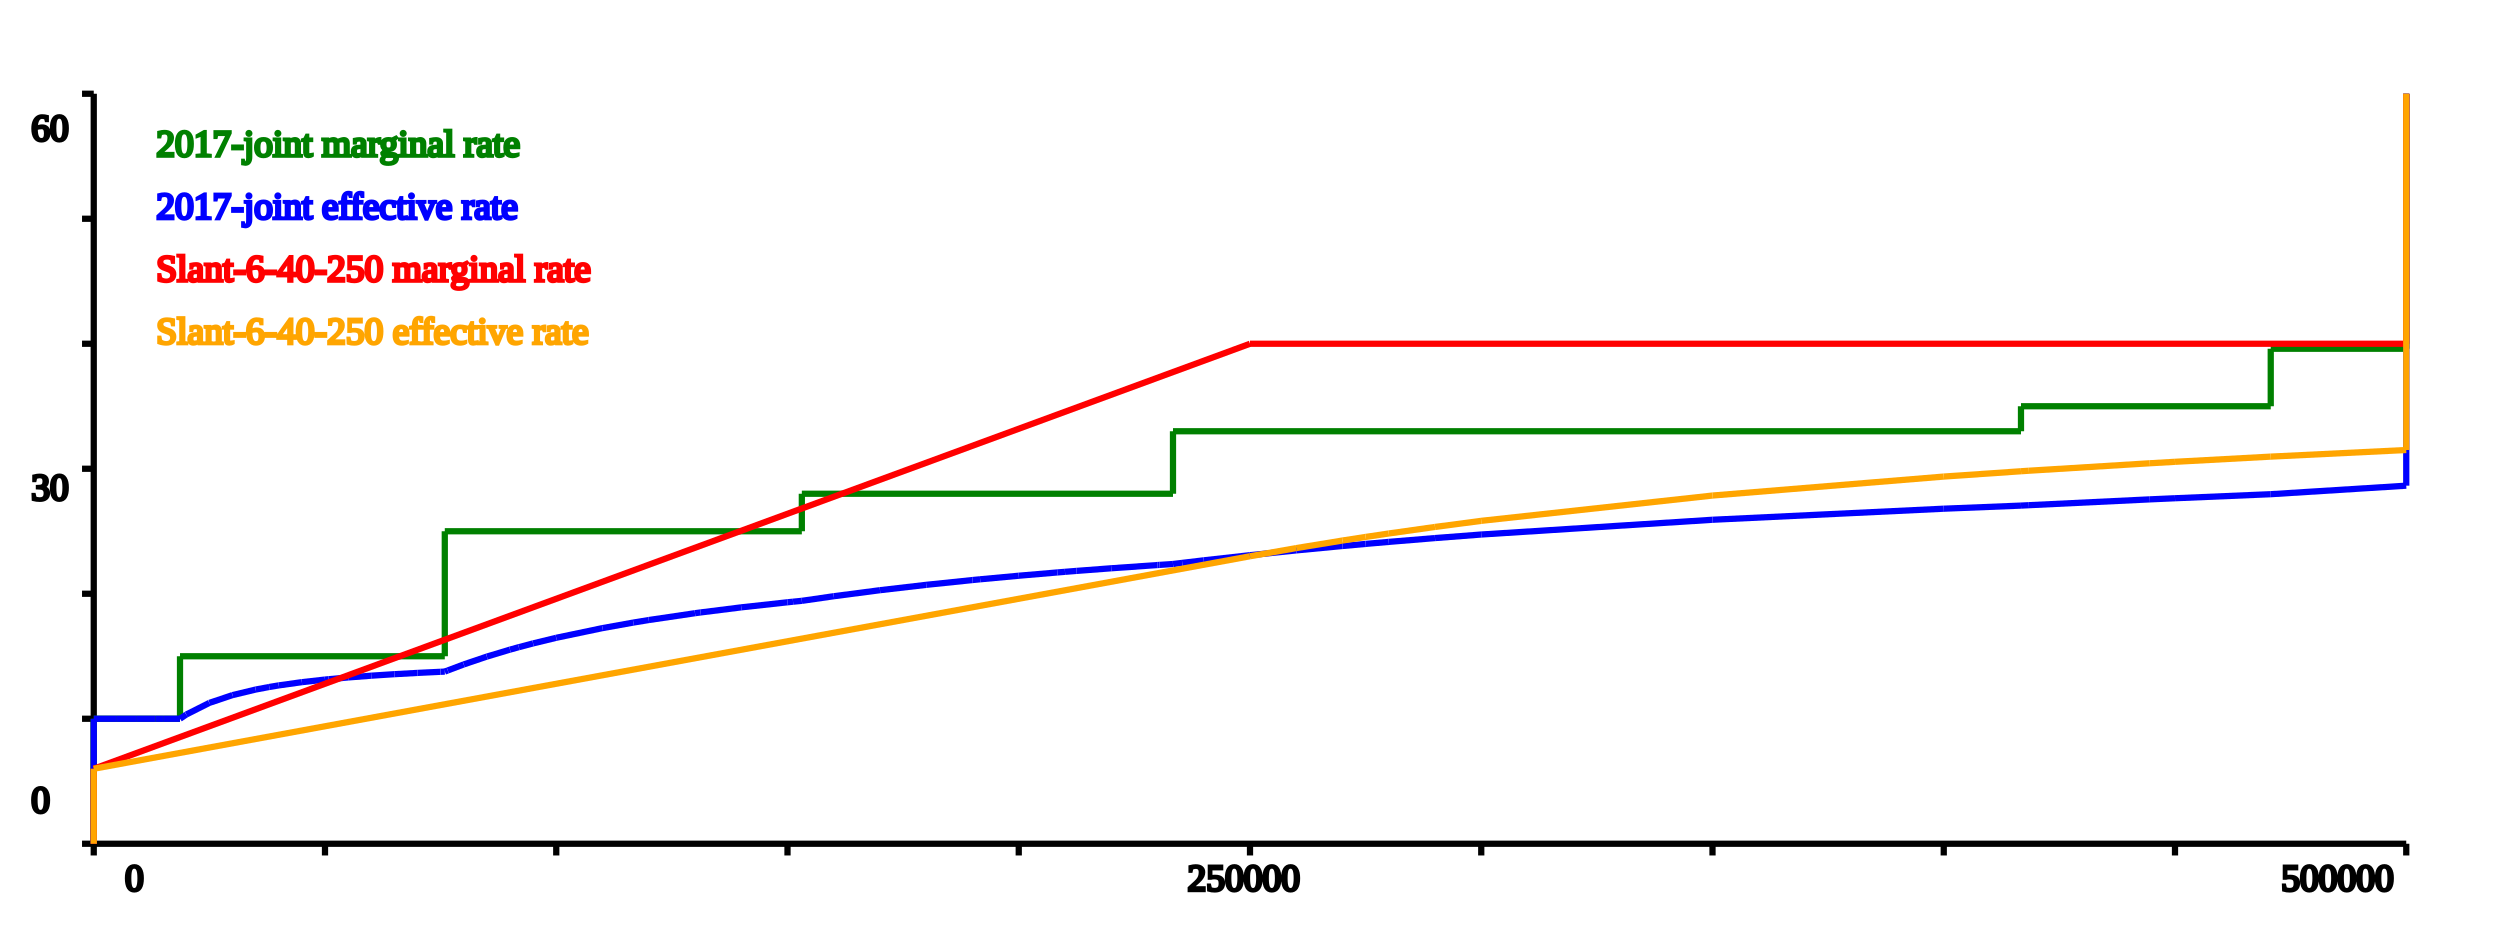
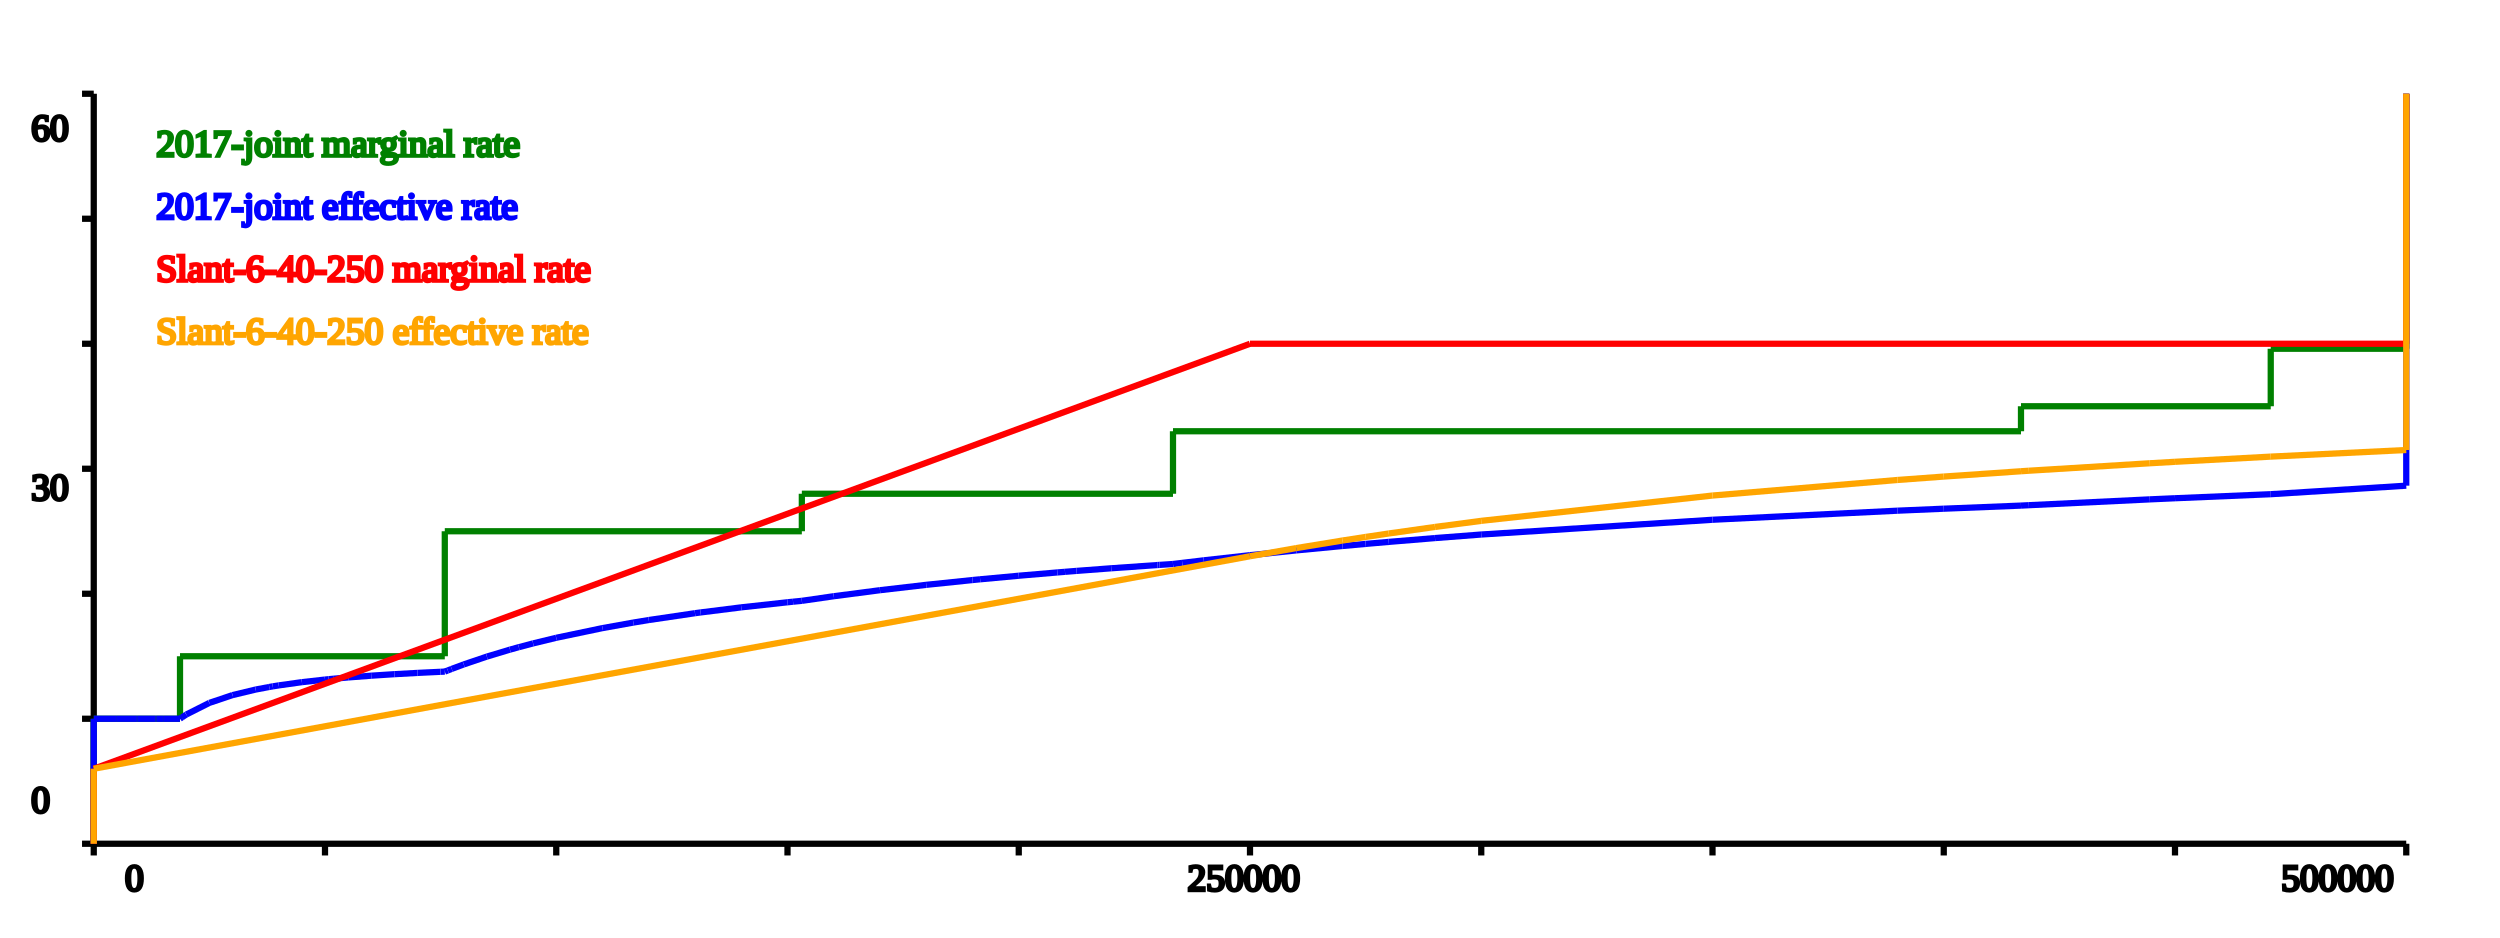
<svg xmlns="http://www.w3.org/2000/svg" height="300" width="800">
-   <g id="n1043370">
-     <g id="axis8892808" />
-     <g id="axisn1907448">
+   <g id="n5000824">
+     <g id="axis7453767" />
+     <g id="axisn4387529">
      <line style="stroke: black; stroke-width: 2" x1="30" x2="770" y1="270" y2="270" />
      <line style="stroke: black; stroke-width: 2" x1="30" x2="30" y1="30" y2="270" />
      <line style="stroke: black; stroke-width: 2" x1="30" x2="30" y1="270" y2="273.75" />
      <text transform="rotate(90,30,277.5)" x="30" y="277.5" />
      <text transform="rotate(90,29.99926,277.5)" x="29.999" y="277.5" />
      <line style="stroke: black; stroke-width: 2" x1="104" x2="104" y1="270" y2="273.75" />
      <text transform="rotate(90,104,277.5)" x="104" y="277.5" />
      <text transform="rotate(90,103.9993,277.5)" x="103.999" y="277.5" />
      <line style="stroke: black; stroke-width: 2" x1="178" x2="178" y1="270" y2="273.75" />
      <text transform="rotate(90,178,277.5)" x="178" y="277.5" />
      <text transform="rotate(90,177.9993,277.5)" x="177.999" y="277.5" />
      <line style="stroke: black; stroke-width: 2" x1="252" x2="252" y1="270" y2="273.75" />
      <text transform="rotate(90,252,277.5)" x="252" y="277.5" />
      <text transform="rotate(90,251.9993,277.5)" x="251.999" y="277.5" />
      <line style="stroke: black; stroke-width: 2" x1="326" x2="326" y1="270" y2="273.75" />
      <text transform="rotate(90,326,277.5)" x="326" y="277.5" />
      <text transform="rotate(90,325.9993,277.5)" x="325.999" y="277.5" />
      <line style="stroke: black; stroke-width: 2" x1="400" x2="400" y1="270" y2="273.75" />
      <text transform="rotate(90,400,277.5)" x="400" y="277.5" />
      <text transform="rotate(90,399.9993,277.5)" x="399.999" y="277.5" />
      <line style="stroke: black; stroke-width: 2" x1="474" x2="474" y1="270" y2="273.75" />
      <text transform="rotate(90,474,277.5)" x="474" y="277.5" />
      <text transform="rotate(90,473.9993,277.5)" x="473.999" y="277.5" />
      <line style="stroke: black; stroke-width: 2" x1="548" x2="548" y1="270" y2="273.75" />
      <text transform="rotate(90,548,277.5)" x="548" y="277.5" />
      <text transform="rotate(90,547.9993,277.5)" x="547.999" y="277.5" />
      <line style="stroke: black; stroke-width: 2" x1="622" x2="622" y1="270" y2="273.75" />
      <text transform="rotate(90,622,277.5)" x="622" y="277.5" />
      <text transform="rotate(90,621.9993,277.5)" x="621.999" y="277.5" />
      <line style="stroke: black; stroke-width: 2" x1="696" x2="696" y1="270" y2="273.75" />
      <text transform="rotate(90,696,277.5)" x="696" y="277.5" />
      <text transform="rotate(90,695.9993,277.5)" x="695.999" y="277.5" />
      <line style="stroke: black; stroke-width: 2" x1="770" x2="770" y1="270" y2="273.75" />
      <text transform="rotate(90,770,277.5)" x="770" y="277.5" />
      <text transform="rotate(90,769.9993,277.5)" x="769.999" y="277.5" />
      <line style="stroke: black; stroke-width: 2" x1="30" x2="26.25" y1="270" y2="270" />
      <text x="0" y="270" />
      <text x="29.999" y="270" />
      <line style="stroke: black; stroke-width: 2" x1="30" x2="26.25" y1="230" y2="230" />
      <text x="0" y="230" />
      <text x="30.014" y="230" />
      <line style="stroke: black; stroke-width: 2" x1="30" x2="26.25" y1="190" y2="190" />
      <text x="0" y="190" />
      <text x="30.029" y="190" />
      <line style="stroke: black; stroke-width: 2" x1="30" x2="26.25" y1="150" y2="150" />
      <text x="0" y="150" />
      <text x="30.044" y="150" />
      <line style="stroke: black; stroke-width: 2" x1="30" x2="26.25" y1="110" y2="110" />
      <text x="0" y="110" />
      <text x="30.058" y="110" />
      <line style="stroke: black; stroke-width: 2" x1="30" x2="26.25" y1="70" y2="70" />
      <text x="0" y="70" />
      <text x="30.073" y="70" />
      <line style="stroke: black; stroke-width: 2" x1="30" x2="26.25" y1="30" y2="30" />
      <text x="0" y="30" />
      <text x="30.088" y="30" />
    </g>
  </g>
  <text fill="black" stroke="black" x="40" y="285">0</text>
  <text fill="black" stroke="black" x="380" y="285">250000</text>
  <text fill="black" stroke="black" x="730" y="285">500000</text>
  <text fill="black" stroke="black" x="10" y="260">0</text>
  <text fill="black" stroke="black" x="10" y="160">30</text>
  <text fill="black" stroke="black" x="10" y="45">60</text>
-   <g id="n9287785">
-     <g id="line7072036" />
-     <g id="linen6986166">
+   <g id="n4129368">
+     <g id="line0211553" />
+     <g id="linen6718139">
      <line style="fill: green; stroke: green; stroke-width: 2" x1="30" x2="30" y1="270" y2="230" />
      <line style="fill: green; stroke: green; stroke-width: 2" x1="30" x2="57.602" y1="230" y2="230" />
      <line style="fill: green; stroke: green; stroke-width: 2" x1="57.602" x2="57.602" y1="230" y2="210" />
      <line style="fill: green; stroke: green; stroke-width: 2" x1="57.602" x2="142.332" y1="210" y2="210" />
      <line style="fill: green; stroke: green; stroke-width: 2" x1="142.332" x2="142.332" y1="210" y2="170" />
      <line style="fill: green; stroke: green; stroke-width: 2" x1="142.332" x2="256.588" y1="170" y2="170" />
      <line style="fill: green; stroke: green; stroke-width: 2" x1="256.588" x2="256.588" y1="170" y2="158" />
      <line style="fill: green; stroke: green; stroke-width: 2" x1="256.588" x2="375.358" y1="158" y2="158" />
      <line style="fill: green; stroke: green; stroke-width: 2" x1="375.358" x2="375.358" y1="158" y2="138" />
      <line style="fill: green; stroke: green; stroke-width: 2" x1="375.358" x2="646.716" y1="138" y2="138" />
      <line style="fill: green; stroke: green; stroke-width: 2" x1="646.716" x2="646.716" y1="138" y2="130" />
      <line style="fill: green; stroke: green; stroke-width: 2" x1="646.716" x2="726.636" y1="130" y2="130" />
      <line style="fill: green; stroke: green; stroke-width: 2" x1="726.636" x2="726.636" y1="130" y2="111.6" />
      <line style="fill: green; stroke: green; stroke-width: 2" x1="726.636" x2="770" y1="111.6" y2="111.6" />
      <line style="fill: green; stroke: green; stroke-width: 2" x1="770" x2="770" y1="111.6" y2="30" />
    </g>
  </g>
  <text fill="green" stroke="green" x="50" y="50">2017-joint marginal rate</text>
-   <g id="n6136576">
-     <g id="line2073117" />
-     <g id="linen4618456">
+   <g id="n4272512">
+     <g id="line8218201" />
+     <g id="linen4452878">
      <line style="fill: blue; stroke: blue; stroke-width: 2" x1="30" x2="30" y1="270" y2="230" />
      <line style="fill: blue; stroke: blue; stroke-width: 2" x1="30" x2="37.4" y1="230" y2="230" />
      <line style="fill: blue; stroke: blue; stroke-width: 2" x1="37.4" x2="43.801" y1="230" y2="230" />
-       <line style="fill: blue; stroke: blue; stroke-width: 2" x1="43.801" x2="44.8" y1="230" y2="230" />
+       <line style="fill: blue; stroke: blue; stroke-width: 2" x1="43.801" x2="44.097" y1="230" y2="230" />
+       <line style="fill: blue; stroke: blue; stroke-width: 2" x1="44.097" x2="44.8" y1="230" y2="230" />
      <line style="fill: blue; stroke: blue; stroke-width: 2" x1="44.8" x2="49.758" y1="230" y2="230" />
-       <line style="fill: blue; stroke: blue; stroke-width: 2" x1="49.758" x2="52.2" y1="230" y2="230" />
+       <line style="fill: blue; stroke: blue; stroke-width: 2" x1="49.758" x2="50.128" y1="230" y2="230" />
+       <line style="fill: blue; stroke: blue; stroke-width: 2" x1="50.128" x2="52.2" y1="230" y2="230" />
      <line style="fill: blue; stroke: blue; stroke-width: 2" x1="52.2" x2="57.306" y1="230" y2="230" />
      <line style="fill: blue; stroke: blue; stroke-width: 2" x1="57.306" x2="57.602" y1="230" y2="230" />
-       <line style="fill: blue; stroke: blue; stroke-width: 2" x1="57.602" x2="59.6" y1="230" y2="228.65" />
+       <line style="fill: blue; stroke: blue; stroke-width: 2" x1="57.602" x2="58.194" y1="230" y2="229.58" />
+       <line style="fill: blue; stroke: blue; stroke-width: 2" x1="58.194" x2="59.6" y1="229.58" y2="228.65" />
      <line style="fill: blue; stroke: blue; stroke-width: 2" x1="59.6" x2="67" y1="228.65" y2="224.92" />
      <line style="fill: blue; stroke: blue; stroke-width: 2" x1="67" x2="74.4" y1="224.92" y2="222.433" />
      <line style="fill: blue; stroke: blue; stroke-width: 2" x1="74.4" x2="81.8" y1="222.433" y2="220.657" />
      <line style="fill: blue; stroke: blue; stroke-width: 2" x1="81.8" x2="86.166" y1="220.657" y2="219.829" />
-       <line style="fill: blue; stroke: blue; stroke-width: 2" x1="86.166" x2="89.2" y1="219.829" y2="219.325" />
+       <line style="fill: blue; stroke: blue; stroke-width: 2" x1="86.166" x2="87.276" y1="219.829" y2="219.638" />
+       <line style="fill: blue; stroke: blue; stroke-width: 2" x1="87.276" x2="89.2" y1="219.638" y2="219.325" />
      <line style="fill: blue; stroke: blue; stroke-width: 2" x1="89.2" x2="96.6" y1="219.325" y2="218.289" />
      <line style="fill: blue; stroke: blue; stroke-width: 2" x1="96.6" x2="104" y1="218.289" y2="217.46" />
      <line style="fill: blue; stroke: blue; stroke-width: 2" x1="104" x2="105.184" y1="217.46" y2="217.343" />
-       <line style="fill: blue; stroke: blue; stroke-width: 2" x1="105.184" x2="111.4" y1="217.343" y2="216.782" />
+       <line style="fill: blue; stroke: blue; stroke-width: 2" x1="105.184" x2="106.664" y1="217.343" y2="217.201" />
+       <line style="fill: blue; stroke: blue; stroke-width: 2" x1="106.664" x2="111.4" y1="217.201" y2="216.782" />
      <line style="fill: blue; stroke: blue; stroke-width: 2" x1="111.4" x2="118.8" y1="216.782" y2="216.217" />
      <line style="fill: blue; stroke: blue; stroke-width: 2" x1="118.8" x2="126.2" y1="216.217" y2="215.738" />
      <line style="fill: blue; stroke: blue; stroke-width: 2" x1="126.2" x2="133.6" y1="215.738" y2="215.329" />
      <line style="fill: blue; stroke: blue; stroke-width: 2" x1="133.6" x2="140.852" y1="215.329" y2="214.98" />
      <line style="fill: blue; stroke: blue; stroke-width: 2" x1="140.852" x2="141" y1="214.98" y2="214.973" />
      <line style="fill: blue; stroke: blue; stroke-width: 2" x1="141" x2="142.332" y1="214.973" y2="214.914" />
      <line style="fill: blue; stroke: blue; stroke-width: 2" x1="142.332" x2="143.294" y1="214.914" y2="214.533" />
-       <line style="fill: blue; stroke: blue; stroke-width: 2" x1="143.294" x2="148.4" y1="214.533" y2="212.613" />
+       <line style="fill: blue; stroke: blue; stroke-width: 2" x1="143.294" x2="144.552" y1="214.533" y2="214.044" />
+       <line style="fill: blue; stroke: blue; stroke-width: 2" x1="144.552" x2="148.4" y1="214.044" y2="212.613" />
      <line style="fill: blue; stroke: blue; stroke-width: 2" x1="148.4" x2="155.8" y1="212.613" y2="210.106" />
      <line style="fill: blue; stroke: blue; stroke-width: 2" x1="155.8" x2="163.2" y1="210.106" y2="207.878" />
      <line style="fill: blue; stroke: blue; stroke-width: 2" x1="163.2" x2="166.012" y1="207.878" y2="207.095" />
      <line style="fill: blue; stroke: blue; stroke-width: 2" x1="166.012" x2="170.6" y1="207.095" y2="205.884" />
      <line style="fill: blue; stroke: blue; stroke-width: 2" x1="170.6" x2="178" y1="205.884" y2="204.09" />
      <line style="fill: blue; stroke: blue; stroke-width: 2" x1="178" x2="192.8" y1="204.09" y2="200.991" />
      <line style="fill: blue; stroke: blue; stroke-width: 2" x1="192.8" x2="202.679" y1="200.991" y2="199.218" />
      <line style="fill: blue; stroke: blue; stroke-width: 2" x1="202.679" x2="207.6" y1="199.218" y2="198.408" />
      <line style="fill: blue; stroke: blue; stroke-width: 2" x1="207.6" x2="222.4" y1="198.408" y2="196.223" />
      <line style="fill: blue; stroke: blue; stroke-width: 2" x1="222.4" x2="224.176" y1="196.223" y2="195.983" />
      <line style="fill: blue; stroke: blue; stroke-width: 2" x1="224.176" x2="237.2" y1="195.983" y2="194.35" />
      <line style="fill: blue; stroke: blue; stroke-width: 2" x1="237.2" x2="252" y1="194.35" y2="192.727" />
      <line style="fill: blue; stroke: blue; stroke-width: 2" x1="252" x2="253.776" y1="192.727" y2="192.546" />
      <line style="fill: blue; stroke: blue; stroke-width: 2" x1="253.776" x2="256.588" y1="192.546" y2="192.266" />
      <line style="fill: blue; stroke: blue; stroke-width: 2" x1="256.588" x2="266.8" y1="192.266" y2="190.789" />
      <line style="fill: blue; stroke: blue; stroke-width: 2" x1="266.8" x2="281.6" y1="190.789" y2="188.86" />
      <line style="fill: blue; stroke: blue; stroke-width: 2" x1="281.6" x2="296.4" y1="188.86" y2="187.146" />
      <line style="fill: blue; stroke: blue; stroke-width: 2" x1="296.4" x2="311.2" y1="187.146" y2="185.612" />
      <line style="fill: blue; stroke: blue; stroke-width: 2" x1="311.2" x2="313.642" y1="185.612" y2="185.374" />
      <line style="fill: blue; stroke: blue; stroke-width: 2" x1="313.642" x2="326" y1="185.374" y2="184.231" />
      <line style="fill: blue; stroke: blue; stroke-width: 2" x1="326" x2="338.358" y1="184.231" y2="183.18" />
      <line style="fill: blue; stroke: blue; stroke-width: 2" x1="338.358" x2="340.8" y1="183.18" y2="182.982" />
      <line style="fill: blue; stroke: blue; stroke-width: 2" x1="340.8" x2="344.5" y1="182.982" y2="182.688" />
      <line style="fill: blue; stroke: blue; stroke-width: 2" x1="344.5" x2="355.6" y1="182.688" y2="181.846" />
      <line style="fill: blue; stroke: blue; stroke-width: 2" x1="355.6" x2="370.4" y1="181.846" y2="180.81" />
      <line style="fill: blue; stroke: blue; stroke-width: 2" x1="370.4" x2="371.066" y1="180.81" y2="180.765" />
      <line style="fill: blue; stroke: blue; stroke-width: 2" x1="371.066" x2="375.358" y1="180.765" y2="180.482" />
      <line style="fill: blue; stroke: blue; stroke-width: 2" x1="375.358" x2="378.318" y1="180.482" y2="180.121" />
      <line style="fill: blue; stroke: blue; stroke-width: 2" x1="378.318" x2="385.2" y1="180.121" y2="179.305" />
      <line style="fill: blue; stroke: blue; stroke-width: 2" x1="385.2" x2="400" y1="179.305" y2="177.653" />
      <line style="fill: blue; stroke: blue; stroke-width: 2" x1="400" x2="414.8" y1="177.653" y2="176.128" />
      <line style="fill: blue; stroke: blue; stroke-width: 2" x1="414.8" x2="429.6" y1="176.128" y2="174.716" />
      <line style="fill: blue; stroke: blue; stroke-width: 2" x1="429.6" x2="437" y1="174.716" y2="174.048" />
      <line style="fill: blue; stroke: blue; stroke-width: 2" x1="437" x2="444.4" y1="174.048" y2="173.404" />
      <line style="fill: blue; stroke: blue; stroke-width: 2" x1="444.4" x2="459.2" y1="173.404" y2="172.183" />
      <line style="fill: blue; stroke: blue; stroke-width: 2" x1="459.2" x2="474" y1="172.183" y2="171.044" />
      <line style="fill: blue; stroke: blue; stroke-width: 2" x1="474" x2="548" y1="171.044" y2="166.323" />
-       <line style="fill: blue; stroke: blue; stroke-width: 2" x1="548" x2="622" y1="166.323" y2="162.783" />
+       <line style="fill: blue; stroke: blue; stroke-width: 2" x1="548" x2="607.2" y1="166.323" y2="163.418" />
+       <line style="fill: blue; stroke: blue; stroke-width: 2" x1="607.2" x2="622" y1="163.418" y2="162.783" />
      <line style="fill: blue; stroke: blue; stroke-width: 2" x1="622" x2="646.716" y1="162.783" y2="161.79" />
      <line style="fill: blue; stroke: blue; stroke-width: 2" x1="646.716" x2="649.232" y1="161.79" y2="161.661" />
      <line style="fill: blue; stroke: blue; stroke-width: 2" x1="649.232" x2="687.934" y1="161.661" y2="159.798" />
      <line style="fill: blue; stroke: blue; stroke-width: 2" x1="687.934" x2="696" y1="159.798" y2="159.437" />
      <line style="fill: blue; stroke: blue; stroke-width: 2" x1="696" x2="726.636" y1="159.437" y2="158.143" />
      <line style="fill: blue; stroke: blue; stroke-width: 2" x1="726.636" x2="770" y1="158.143" y2="155.415" />
      <line style="fill: blue; stroke: blue; stroke-width: 2" x1="770" x2="770" y1="155.415" y2="30" />
    </g>
  </g>
  <text fill="blue" stroke="blue" x="50" y="70">2017-joint effective rate</text>
-   <g id="n2553432">
-     <g id="line5005695" />
-     <g id="linen3578183">
+   <g id="n3930375">
+     <g id="line2868307" />
+     <g id="linen3409045">
      <line style="fill: red; stroke: red; stroke-width: 2" x1="30" x2="30" y1="270" y2="246" />
      <line style="fill: red; stroke: red; stroke-width: 2" x1="30" x2="400" y1="246" y2="110" />
      <line style="fill: red; stroke: red; stroke-width: 2" x1="400" x2="770" y1="110" y2="110" />
      <line style="fill: red; stroke: red; stroke-width: 2" x1="770" x2="770" y1="110" y2="30" />
    </g>
  </g>
  <text fill="red" stroke="red" x="50" y="90">Slant-6-40-250 marginal rate</text>
-   <g id="n2594282">
-     <g id="line0945427" />
-     <g id="linen2054535">
+   <g id="n9732557">
+     <g id="line8612623" />
+     <g id="linen1836465">
      <line style="fill: orange; stroke: orange; stroke-width: 2" x1="30" x2="30" y1="270" y2="246" />
      <line style="fill: orange; stroke: orange; stroke-width: 2" x1="30" x2="400" y1="246" y2="178" />
      <line style="fill: orange; stroke: orange; stroke-width: 2" x1="400" x2="414.8" y1="178" y2="175.385" />
      <line style="fill: orange; stroke: orange; stroke-width: 2" x1="414.8" x2="429.6" y1="175.385" y2="172.963" />
      <line style="fill: orange; stroke: orange; stroke-width: 2" x1="429.6" x2="437" y1="172.963" y2="171.818" />
      <line style="fill: orange; stroke: orange; stroke-width: 2" x1="437" x2="444.4" y1="171.818" y2="170.714" />
      <line style="fill: orange; stroke: orange; stroke-width: 2" x1="444.4" x2="459.2" y1="170.714" y2="168.621" />
      <line style="fill: orange; stroke: orange; stroke-width: 2" x1="459.2" x2="474" y1="168.621" y2="166.667" />
      <line style="fill: orange; stroke: orange; stroke-width: 2" x1="474" x2="548" y1="166.667" y2="158.571" />
-       <line style="fill: orange; stroke: orange; stroke-width: 2" x1="548" x2="622" y1="158.571" y2="152.5" />
+       <line style="fill: orange; stroke: orange; stroke-width: 2" x1="548" x2="607.2" y1="158.571" y2="153.59" />
+       <line style="fill: orange; stroke: orange; stroke-width: 2" x1="607.2" x2="622" y1="153.59" y2="152.5" />
      <line style="fill: orange; stroke: orange; stroke-width: 2" x1="622" x2="646.716" y1="152.5" y2="150.797" />
      <line style="fill: orange; stroke: orange; stroke-width: 2" x1="646.716" x2="649.232" y1="150.797" y2="150.631" />
      <line style="fill: orange; stroke: orange; stroke-width: 2" x1="649.232" x2="687.934" y1="150.631" y2="148.241" />
      <line style="fill: orange; stroke: orange; stroke-width: 2" x1="687.934" x2="696" y1="148.241" y2="147.778" />
      <line style="fill: orange; stroke: orange; stroke-width: 2" x1="696" x2="726.636" y1="147.778" y2="146.116" />
      <line style="fill: orange; stroke: orange; stroke-width: 2" x1="726.636" x2="770" y1="146.116" y2="144" />
      <line style="fill: orange; stroke: orange; stroke-width: 2" x1="770" x2="770" y1="144" y2="30" />
    </g>
  </g>
  <text fill="orange" stroke="orange" x="50" y="110">Slant-6-40-250 effective rate</text>
</svg>
